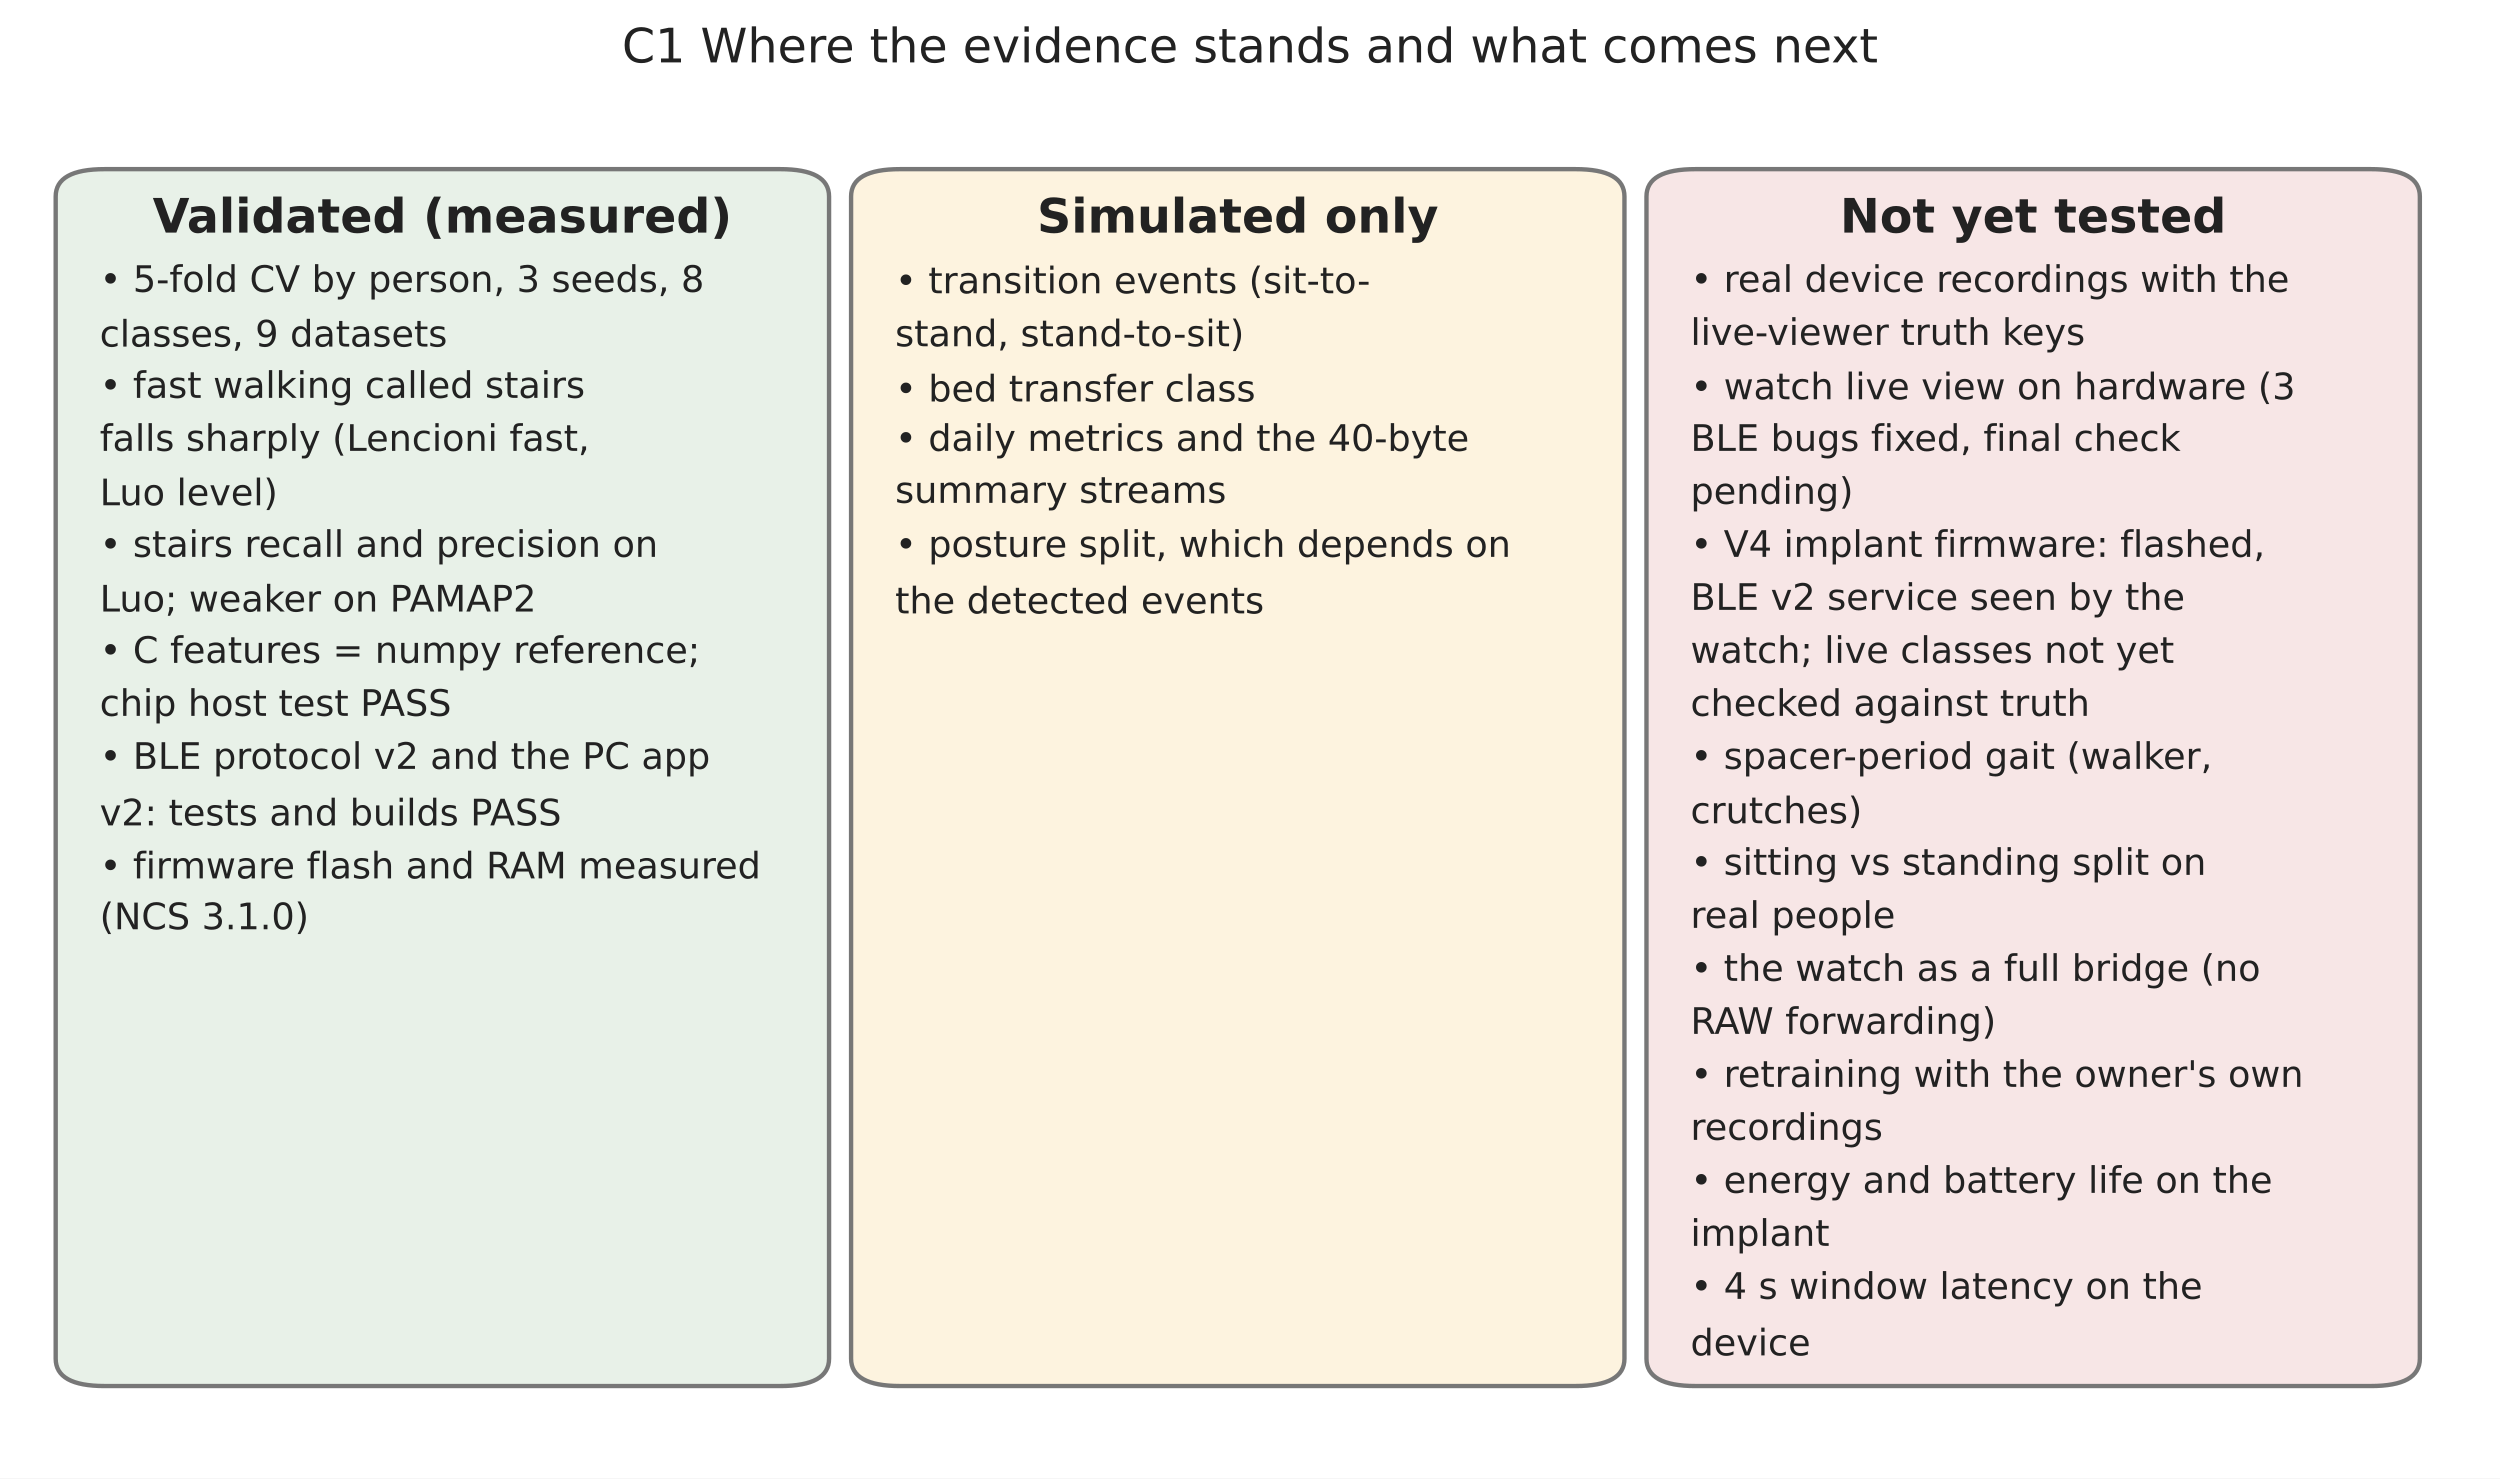
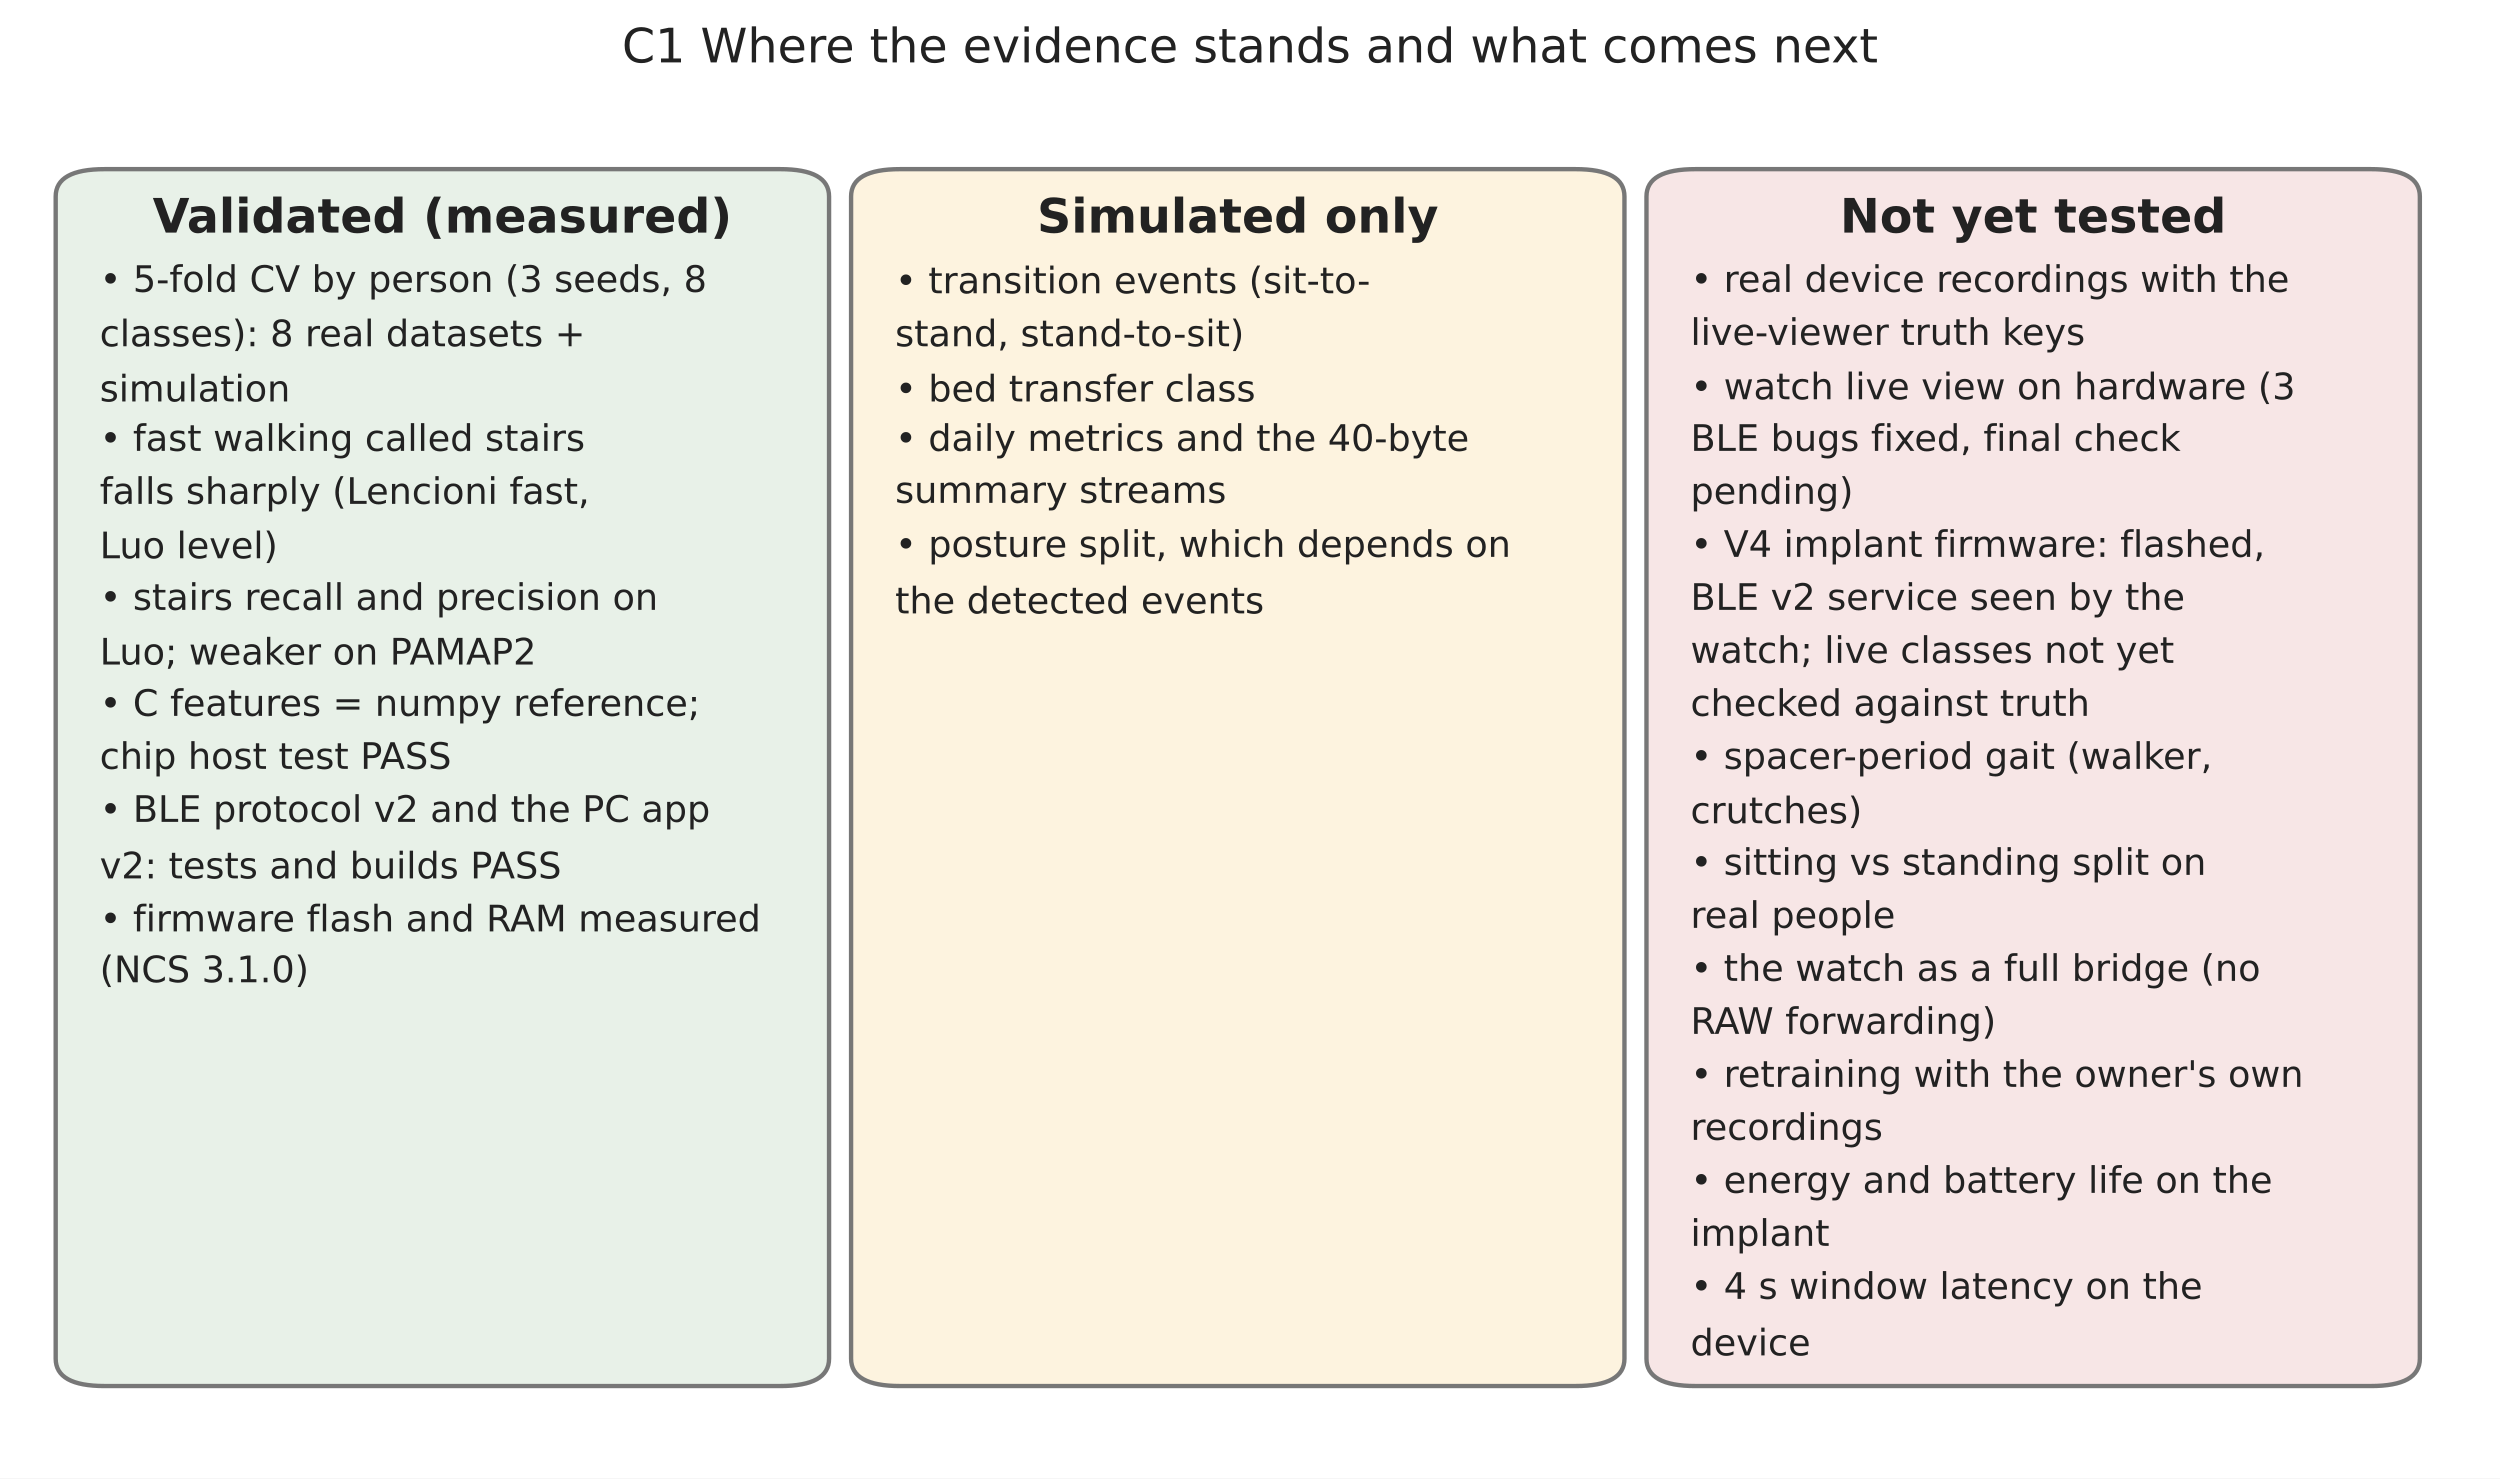
<svg xmlns="http://www.w3.org/2000/svg" width="684pt" height="404.498pt" viewBox="0 0 684 404.498" version="1.1">
  <defs>
    <style type="text/css">*{stroke-linejoin: round; stroke-linecap: butt}</style>
  </defs>
  <g id="figure_1">
    <g id="patch_1">
      <path d="M 0 404.498  L 684 404.498  L 684 0  L 0 0  z " style="fill: #ffffff" />
    </g>
    <g id="axes_1">
      <g id="patch_2">
-         <path d="M 28.627 379.22  L 213.437 379.22  Q 226.829 379.22 226.829 371.736  L 226.829 53.764  Q 226.829 46.28 213.437 46.28  L 28.627 46.28  Q 15.235 46.28 15.235 53.764  L 15.235 371.736  Q 15.235 379.22 28.627 379.22  z " clip-path="url(#pc975910997)" style="fill: #e8f1e8; stroke: #777777; stroke-width: 1.2; stroke-linejoin: miter" />
+         <path d="M 28.627 379.22  L 213.437 379.22  Q 226.829 379.22 226.829 371.736  L 226.829 53.764  Q 226.829 46.28 213.437 46.28  L 28.627 46.28  Q 15.235 46.28 15.235 53.764  L 15.235 371.736  Q 15.235 379.22 28.627 379.22  z " clip-path="url(#pe9a1d30397)" style="fill: #e8f1e8; stroke: #777777; stroke-width: 1.2; stroke-linejoin: miter" />
      </g>
      <g id="patch_3">
-         <path d="M 246.247 379.22  L 431.057 379.22  Q 444.449 379.22 444.449 371.736  L 444.449 53.764  Q 444.449 46.28 431.057 46.28  L 246.247 46.28  Q 232.855 46.28 232.855 53.764  L 232.855 371.736  Q 232.855 379.22 246.247 379.22  z " clip-path="url(#pc975910997)" style="fill: #fdf3df; stroke: #777777; stroke-width: 1.2; stroke-linejoin: miter" />
+         <path d="M 246.247 379.22  L 431.057 379.22  Q 444.449 379.22 444.449 371.736  L 444.449 53.764  Q 444.449 46.28 431.057 46.28  L 246.247 46.28  Q 232.855 46.28 232.855 53.764  L 232.855 371.736  Q 232.855 379.22 246.247 379.22  z " clip-path="url(#pe9a1d30397)" style="fill: #fdf3df; stroke: #777777; stroke-width: 1.2; stroke-linejoin: miter" />
      </g>
      <g id="patch_4">
-         <path d="M 463.867 379.22  L 648.677 379.22  Q 662.069 379.22 662.069 371.736  L 662.069 53.764  Q 662.069 46.28 648.677 46.28  L 463.867 46.28  Q 450.475 46.28 450.475 53.764  L 450.475 371.736  Q 450.475 379.22 463.867 379.22  z " clip-path="url(#pc975910997)" style="fill: #f7e6e6; stroke: #777777; stroke-width: 1.2; stroke-linejoin: miter" />
+         <path d="M 463.867 379.22  L 648.677 379.22  Q 662.069 379.22 662.069 371.736  L 662.069 53.764  Q 662.069 46.28 648.677 46.28  L 463.867 46.28  Q 450.475 46.28 450.475 53.764  L 450.475 371.736  Q 450.475 379.22 463.867 379.22  z " clip-path="url(#pe9a1d30397)" style="fill: #f7e6e6; stroke: #777777; stroke-width: 1.2; stroke-linejoin: miter" />
      </g>
      <g id="text_1">
        <text style="font-weight: 700; font-size: 13px; font-family: 'DejaVu Sans', 'Bitstream Vera Sans', 'Computer Modern Sans Serif', 'Lucida Grande', 'Verdana', 'Geneva', 'Lucid', 'Arial', 'Helvetica', 'Avant Garde', sans-serif; text-anchor: middle; fill: #222222" x="121.032" y="63.642" transform="rotate(-0 121.032 63.64198)">Validated (measured)</text>
      </g>
      <g id="text_2">
-         <text style="font-size: 10px; font-family: 'DejaVu Sans', 'Bitstream Vera Sans', 'Computer Modern Sans Serif', 'Lucida Grande', 'Verdana', 'Geneva', 'Lucid', 'Arial', 'Helvetica', 'Avant Garde', sans-serif; fill: #222222" transform="translate(27.288 79.86484)">•  5-fold CV by person, 3 seeds, 8</text>
-         <text style="font-size: 10px; font-family: 'DejaVu Sans', 'Bitstream Vera Sans', 'Computer Modern Sans Serif', 'Lucida Grande', 'Verdana', 'Geneva', 'Lucid', 'Arial', 'Helvetica', 'Avant Garde', sans-serif; fill: #222222" transform="translate(27.288 94.82344)">   classes, 9 datasets</text>
-         <text style="font-size: 10px; font-family: 'DejaVu Sans', 'Bitstream Vera Sans', 'Computer Modern Sans Serif', 'Lucida Grande', 'Verdana', 'Geneva', 'Lucid', 'Arial', 'Helvetica', 'Avant Garde', sans-serif; fill: #222222" transform="translate(27.288 108.8648)">•  fast walking called stairs</text>
-         <text style="font-size: 10px; font-family: 'DejaVu Sans', 'Bitstream Vera Sans', 'Computer Modern Sans Serif', 'Lucida Grande', 'Verdana', 'Geneva', 'Lucid', 'Arial', 'Helvetica', 'Avant Garde', sans-serif; fill: #222222" transform="translate(27.288 123.3648)">   falls sharply (Lencioni fast,</text>
-         <text style="font-size: 10px; font-family: 'DejaVu Sans', 'Bitstream Vera Sans', 'Computer Modern Sans Serif', 'Lucida Grande', 'Verdana', 'Geneva', 'Lucid', 'Arial', 'Helvetica', 'Avant Garde', sans-serif; fill: #222222" transform="translate(27.288 138.2453)">   Luo level)</text>
-         <text style="font-size: 10px; font-family: 'DejaVu Sans', 'Bitstream Vera Sans', 'Computer Modern Sans Serif', 'Lucida Grande', 'Verdana', 'Geneva', 'Lucid', 'Arial', 'Helvetica', 'Avant Garde', sans-serif; fill: #222222" transform="translate(27.288 152.3648)">•  stairs recall and precision on</text>
-         <text style="font-size: 10px; font-family: 'DejaVu Sans', 'Bitstream Vera Sans', 'Computer Modern Sans Serif', 'Lucida Grande', 'Verdana', 'Geneva', 'Lucid', 'Arial', 'Helvetica', 'Avant Garde', sans-serif; fill: #222222" transform="translate(27.288 167.3234)">   Luo; weaker on PAMAP2</text>
-         <text style="font-size: 10px; font-family: 'DejaVu Sans', 'Bitstream Vera Sans', 'Computer Modern Sans Serif', 'Lucida Grande', 'Verdana', 'Geneva', 'Lucid', 'Arial', 'Helvetica', 'Avant Garde', sans-serif; fill: #222222" transform="translate(27.288 181.3648)">•  C features = numpy reference;</text>
-         <text style="font-size: 10px; font-family: 'DejaVu Sans', 'Bitstream Vera Sans', 'Computer Modern Sans Serif', 'Lucida Grande', 'Verdana', 'Geneva', 'Lucid', 'Arial', 'Helvetica', 'Avant Garde', sans-serif; fill: #222222" transform="translate(27.288 195.8648)">   chip host test PASS</text>
-         <text style="font-size: 10px; font-family: 'DejaVu Sans', 'Bitstream Vera Sans', 'Computer Modern Sans Serif', 'Lucida Grande', 'Verdana', 'Geneva', 'Lucid', 'Arial', 'Helvetica', 'Avant Garde', sans-serif; fill: #222222" transform="translate(27.288 210.3648)">•  BLE protocol v2 and the PC app</text>
-         <text style="font-size: 10px; font-family: 'DejaVu Sans', 'Bitstream Vera Sans', 'Computer Modern Sans Serif', 'Lucida Grande', 'Verdana', 'Geneva', 'Lucid', 'Arial', 'Helvetica', 'Avant Garde', sans-serif; fill: #222222" transform="translate(27.288 225.8336)">   v2: tests and builds PASS</text>
-         <text style="font-size: 10px; font-family: 'DejaVu Sans', 'Bitstream Vera Sans', 'Computer Modern Sans Serif', 'Lucida Grande', 'Verdana', 'Geneva', 'Lucid', 'Arial', 'Helvetica', 'Avant Garde', sans-serif; fill: #222222" transform="translate(27.288 240.3336)">•  firmware flash and RAM measured</text>
-         <text style="font-size: 10px; font-family: 'DejaVu Sans', 'Bitstream Vera Sans', 'Computer Modern Sans Serif', 'Lucida Grande', 'Verdana', 'Geneva', 'Lucid', 'Arial', 'Helvetica', 'Avant Garde', sans-serif; fill: #222222" transform="translate(27.288 254.2398)">   (NCS 3.1.0)</text>
+         <text style="font-size: 10px; font-family: 'DejaVu Sans', 'Bitstream Vera Sans', 'Computer Modern Sans Serif', 'Lucida Grande', 'Verdana', 'Geneva', 'Lucid', 'Arial', 'Helvetica', 'Avant Garde', sans-serif; fill: #222222" transform="translate(27.288 79.86484)">•  5-fold CV by person (3 seeds, 8</text>
+         <text style="font-size: 10px; font-family: 'DejaVu Sans', 'Bitstream Vera Sans', 'Computer Modern Sans Serif', 'Lucida Grande', 'Verdana', 'Geneva', 'Lucid', 'Arial', 'Helvetica', 'Avant Garde', sans-serif; fill: #222222" transform="translate(27.288 94.74531)">   classes): 8 real datasets +</text>
+         <text style="font-size: 10px; font-family: 'DejaVu Sans', 'Bitstream Vera Sans', 'Computer Modern Sans Serif', 'Lucida Grande', 'Verdana', 'Geneva', 'Lucid', 'Arial', 'Helvetica', 'Avant Garde', sans-serif; fill: #222222" transform="translate(27.288 109.8336)">   simulation</text>
+         <text style="font-size: 10px; font-family: 'DejaVu Sans', 'Bitstream Vera Sans', 'Computer Modern Sans Serif', 'Lucida Grande', 'Verdana', 'Geneva', 'Lucid', 'Arial', 'Helvetica', 'Avant Garde', sans-serif; fill: #222222" transform="translate(27.288 123.3648)">•  fast walking called stairs</text>
+         <text style="font-size: 10px; font-family: 'DejaVu Sans', 'Bitstream Vera Sans', 'Computer Modern Sans Serif', 'Lucida Grande', 'Verdana', 'Geneva', 'Lucid', 'Arial', 'Helvetica', 'Avant Garde', sans-serif; fill: #222222" transform="translate(27.288 137.8648)">   falls sharply (Lencioni fast,</text>
+         <text style="font-size: 10px; font-family: 'DejaVu Sans', 'Bitstream Vera Sans', 'Computer Modern Sans Serif', 'Lucida Grande', 'Verdana', 'Geneva', 'Lucid', 'Arial', 'Helvetica', 'Avant Garde', sans-serif; fill: #222222" transform="translate(27.288 152.7453)">   Luo level)</text>
+         <text style="font-size: 10px; font-family: 'DejaVu Sans', 'Bitstream Vera Sans', 'Computer Modern Sans Serif', 'Lucida Grande', 'Verdana', 'Geneva', 'Lucid', 'Arial', 'Helvetica', 'Avant Garde', sans-serif; fill: #222222" transform="translate(27.288 166.8648)">•  stairs recall and precision on</text>
+         <text style="font-size: 10px; font-family: 'DejaVu Sans', 'Bitstream Vera Sans', 'Computer Modern Sans Serif', 'Lucida Grande', 'Verdana', 'Geneva', 'Lucid', 'Arial', 'Helvetica', 'Avant Garde', sans-serif; fill: #222222" transform="translate(27.288 181.8234)">   Luo; weaker on PAMAP2</text>
+         <text style="font-size: 10px; font-family: 'DejaVu Sans', 'Bitstream Vera Sans', 'Computer Modern Sans Serif', 'Lucida Grande', 'Verdana', 'Geneva', 'Lucid', 'Arial', 'Helvetica', 'Avant Garde', sans-serif; fill: #222222" transform="translate(27.288 195.8648)">•  C features = numpy reference;</text>
+         <text style="font-size: 10px; font-family: 'DejaVu Sans', 'Bitstream Vera Sans', 'Computer Modern Sans Serif', 'Lucida Grande', 'Verdana', 'Geneva', 'Lucid', 'Arial', 'Helvetica', 'Avant Garde', sans-serif; fill: #222222" transform="translate(27.288 210.3648)">   chip host test PASS</text>
+         <text style="font-size: 10px; font-family: 'DejaVu Sans', 'Bitstream Vera Sans', 'Computer Modern Sans Serif', 'Lucida Grande', 'Verdana', 'Geneva', 'Lucid', 'Arial', 'Helvetica', 'Avant Garde', sans-serif; fill: #222222" transform="translate(27.288 224.8648)">•  BLE protocol v2 and the PC app</text>
+         <text style="font-size: 10px; font-family: 'DejaVu Sans', 'Bitstream Vera Sans', 'Computer Modern Sans Serif', 'Lucida Grande', 'Verdana', 'Geneva', 'Lucid', 'Arial', 'Helvetica', 'Avant Garde', sans-serif; fill: #222222" transform="translate(27.288 240.3336)">   v2: tests and builds PASS</text>
+         <text style="font-size: 10px; font-family: 'DejaVu Sans', 'Bitstream Vera Sans', 'Computer Modern Sans Serif', 'Lucida Grande', 'Verdana', 'Geneva', 'Lucid', 'Arial', 'Helvetica', 'Avant Garde', sans-serif; fill: #222222" transform="translate(27.288 254.8336)">•  firmware flash and RAM measured</text>
+         <text style="font-size: 10px; font-family: 'DejaVu Sans', 'Bitstream Vera Sans', 'Computer Modern Sans Serif', 'Lucida Grande', 'Verdana', 'Geneva', 'Lucid', 'Arial', 'Helvetica', 'Avant Garde', sans-serif; fill: #222222" transform="translate(27.288 268.7398)">   (NCS 3.1.0)</text>
      </g>
      <g id="text_3">
        <text style="font-weight: 700; font-size: 13px; font-family: 'DejaVu Sans', 'Bitstream Vera Sans', 'Computer Modern Sans Serif', 'Lucida Grande', 'Verdana', 'Geneva', 'Lucid', 'Arial', 'Helvetica', 'Avant Garde', sans-serif; text-anchor: middle; fill: #222222" x="338.652" y="63.642" transform="rotate(-0 338.652 63.64198)">Simulated only</text>
      </g>
      <g id="text_4">
        <text style="font-size: 10px; font-family: 'DejaVu Sans', 'Bitstream Vera Sans', 'Computer Modern Sans Serif', 'Lucida Grande', 'Verdana', 'Geneva', 'Lucid', 'Arial', 'Helvetica', 'Avant Garde', sans-serif; fill: #222222" transform="translate(244.908 80.24531)">•  transition events (sit-to-</text>
        <text style="font-size: 10px; font-family: 'DejaVu Sans', 'Bitstream Vera Sans', 'Computer Modern Sans Serif', 'Lucida Grande', 'Verdana', 'Geneva', 'Lucid', 'Arial', 'Helvetica', 'Avant Garde', sans-serif; fill: #222222" transform="translate(244.908 94.74531)">   stand, stand-to-sit)</text>
        <text style="font-size: 10px; font-family: 'DejaVu Sans', 'Bitstream Vera Sans', 'Computer Modern Sans Serif', 'Lucida Grande', 'Verdana', 'Geneva', 'Lucid', 'Arial', 'Helvetica', 'Avant Garde', sans-serif; fill: #222222" transform="translate(244.908 109.8336)">•  bed transfer class</text>
        <text style="font-size: 10px; font-family: 'DejaVu Sans', 'Bitstream Vera Sans', 'Computer Modern Sans Serif', 'Lucida Grande', 'Verdana', 'Geneva', 'Lucid', 'Arial', 'Helvetica', 'Avant Garde', sans-serif; fill: #222222" transform="translate(244.908 123.3648)">•  daily metrics and the 40-byte</text>
        <text style="font-size: 10px; font-family: 'DejaVu Sans', 'Bitstream Vera Sans', 'Computer Modern Sans Serif', 'Lucida Grande', 'Verdana', 'Geneva', 'Lucid', 'Arial', 'Helvetica', 'Avant Garde', sans-serif; fill: #222222" transform="translate(244.908 137.5766)">   summary streams</text>
        <text style="font-size: 10px; font-family: 'DejaVu Sans', 'Bitstream Vera Sans', 'Computer Modern Sans Serif', 'Lucida Grande', 'Verdana', 'Geneva', 'Lucid', 'Arial', 'Helvetica', 'Avant Garde', sans-serif; fill: #222222" transform="translate(244.908 152.3648)">•  posture split, which depends on</text>
        <text style="font-size: 10px; font-family: 'DejaVu Sans', 'Bitstream Vera Sans', 'Computer Modern Sans Serif', 'Lucida Grande', 'Verdana', 'Geneva', 'Lucid', 'Arial', 'Helvetica', 'Avant Garde', sans-serif; fill: #222222" transform="translate(244.908 167.8336)">   the detected events</text>
      </g>
      <g id="text_5">
        <text style="font-weight: 700; font-size: 13px; font-family: 'DejaVu Sans', 'Bitstream Vera Sans', 'Computer Modern Sans Serif', 'Lucida Grande', 'Verdana', 'Geneva', 'Lucid', 'Arial', 'Helvetica', 'Avant Garde', sans-serif; text-anchor: middle; fill: #222222" x="556.272" y="63.642" transform="rotate(-0 556.272 63.64198)">Not yet tested</text>
      </g>
      <g id="text_6">
        <text style="font-size: 10px; font-family: 'DejaVu Sans', 'Bitstream Vera Sans', 'Computer Modern Sans Serif', 'Lucida Grande', 'Verdana', 'Geneva', 'Lucid', 'Arial', 'Helvetica', 'Avant Garde', sans-serif; fill: #222222" transform="translate(462.528 79.86484)">•  real device recordings with the</text>
        <text style="font-size: 10px; font-family: 'DejaVu Sans', 'Bitstream Vera Sans', 'Computer Modern Sans Serif', 'Lucida Grande', 'Verdana', 'Geneva', 'Lucid', 'Arial', 'Helvetica', 'Avant Garde', sans-serif; fill: #222222" transform="translate(462.528 94.36484)">   live-viewer truth keys</text>
        <text style="font-size: 10px; font-family: 'DejaVu Sans', 'Bitstream Vera Sans', 'Computer Modern Sans Serif', 'Lucida Grande', 'Verdana', 'Geneva', 'Lucid', 'Arial', 'Helvetica', 'Avant Garde', sans-serif; fill: #222222" transform="translate(462.528 109.2453)">•  watch live view on hardware (3</text>
        <text style="font-size: 10px; font-family: 'DejaVu Sans', 'Bitstream Vera Sans', 'Computer Modern Sans Serif', 'Lucida Grande', 'Verdana', 'Geneva', 'Lucid', 'Arial', 'Helvetica', 'Avant Garde', sans-serif; fill: #222222" transform="translate(462.528 123.3648)">   BLE bugs fixed, final check</text>
        <text style="font-size: 10px; font-family: 'DejaVu Sans', 'Bitstream Vera Sans', 'Computer Modern Sans Serif', 'Lucida Grande', 'Verdana', 'Geneva', 'Lucid', 'Arial', 'Helvetica', 'Avant Garde', sans-serif; fill: #222222" transform="translate(462.528 137.8648)">   pending)</text>
        <text style="font-size: 10px; font-family: 'DejaVu Sans', 'Bitstream Vera Sans', 'Computer Modern Sans Serif', 'Lucida Grande', 'Verdana', 'Geneva', 'Lucid', 'Arial', 'Helvetica', 'Avant Garde', sans-serif; fill: #222222" transform="translate(462.528 152.3648)">•  V4 implant firmware: flashed,</text>
        <text style="font-size: 10px; font-family: 'DejaVu Sans', 'Bitstream Vera Sans', 'Computer Modern Sans Serif', 'Lucida Grande', 'Verdana', 'Geneva', 'Lucid', 'Arial', 'Helvetica', 'Avant Garde', sans-serif; fill: #222222" transform="translate(462.528 166.8648)">   BLE v2 service seen by the</text>
        <text style="font-size: 10px; font-family: 'DejaVu Sans', 'Bitstream Vera Sans', 'Computer Modern Sans Serif', 'Lucida Grande', 'Verdana', 'Geneva', 'Lucid', 'Arial', 'Helvetica', 'Avant Garde', sans-serif; fill: #222222" transform="translate(462.528 181.3648)">   watch; live classes not yet</text>
        <text style="font-size: 10px; font-family: 'DejaVu Sans', 'Bitstream Vera Sans', 'Computer Modern Sans Serif', 'Lucida Grande', 'Verdana', 'Geneva', 'Lucid', 'Arial', 'Helvetica', 'Avant Garde', sans-serif; fill: #222222" transform="translate(462.528 195.8648)">   checked against truth</text>
        <text style="font-size: 10px; font-family: 'DejaVu Sans', 'Bitstream Vera Sans', 'Computer Modern Sans Serif', 'Lucida Grande', 'Verdana', 'Geneva', 'Lucid', 'Arial', 'Helvetica', 'Avant Garde', sans-serif; fill: #222222" transform="translate(462.528 210.3648)">•  spacer-period gait (walker,</text>
        <text style="font-size: 10px; font-family: 'DejaVu Sans', 'Bitstream Vera Sans', 'Computer Modern Sans Serif', 'Lucida Grande', 'Verdana', 'Geneva', 'Lucid', 'Arial', 'Helvetica', 'Avant Garde', sans-serif; fill: #222222" transform="translate(462.528 225.2453)">   crutches)</text>
        <text style="font-size: 10px; font-family: 'DejaVu Sans', 'Bitstream Vera Sans', 'Computer Modern Sans Serif', 'Lucida Grande', 'Verdana', 'Geneva', 'Lucid', 'Arial', 'Helvetica', 'Avant Garde', sans-serif; fill: #222222" transform="translate(462.528 239.3648)">•  sitting vs standing split on</text>
        <text style="font-size: 10px; font-family: 'DejaVu Sans', 'Bitstream Vera Sans', 'Computer Modern Sans Serif', 'Lucida Grande', 'Verdana', 'Geneva', 'Lucid', 'Arial', 'Helvetica', 'Avant Garde', sans-serif; fill: #222222" transform="translate(462.528 253.8648)">   real people</text>
        <text style="font-size: 10px; font-family: 'DejaVu Sans', 'Bitstream Vera Sans', 'Computer Modern Sans Serif', 'Lucida Grande', 'Verdana', 'Geneva', 'Lucid', 'Arial', 'Helvetica', 'Avant Garde', sans-serif; fill: #222222" transform="translate(462.528 268.3648)">•  the watch as a full bridge (no</text>
        <text style="font-size: 10px; font-family: 'DejaVu Sans', 'Bitstream Vera Sans', 'Computer Modern Sans Serif', 'Lucida Grande', 'Verdana', 'Geneva', 'Lucid', 'Arial', 'Helvetica', 'Avant Garde', sans-serif; fill: #222222" transform="translate(462.528 282.8648)">   RAW forwarding)</text>
        <text style="font-size: 10px; font-family: 'DejaVu Sans', 'Bitstream Vera Sans', 'Computer Modern Sans Serif', 'Lucida Grande', 'Verdana', 'Geneva', 'Lucid', 'Arial', 'Helvetica', 'Avant Garde', sans-serif; fill: #222222" transform="translate(462.528 297.3648)">•  retraining with the owner's own</text>
        <text style="font-size: 10px; font-family: 'DejaVu Sans', 'Bitstream Vera Sans', 'Computer Modern Sans Serif', 'Lucida Grande', 'Verdana', 'Geneva', 'Lucid', 'Arial', 'Helvetica', 'Avant Garde', sans-serif; fill: #222222" transform="translate(462.528 311.8648)">   recordings</text>
        <text style="font-size: 10px; font-family: 'DejaVu Sans', 'Bitstream Vera Sans', 'Computer Modern Sans Serif', 'Lucida Grande', 'Verdana', 'Geneva', 'Lucid', 'Arial', 'Helvetica', 'Avant Garde', sans-serif; fill: #222222" transform="translate(462.528 326.3648)">•  energy and battery life on the</text>
        <text style="font-size: 10px; font-family: 'DejaVu Sans', 'Bitstream Vera Sans', 'Computer Modern Sans Serif', 'Lucida Grande', 'Verdana', 'Geneva', 'Lucid', 'Arial', 'Helvetica', 'Avant Garde', sans-serif; fill: #222222" transform="translate(462.528 340.8648)">   implant</text>
        <text style="font-size: 10px; font-family: 'DejaVu Sans', 'Bitstream Vera Sans', 'Computer Modern Sans Serif', 'Lucida Grande', 'Verdana', 'Geneva', 'Lucid', 'Arial', 'Helvetica', 'Avant Garde', sans-serif; fill: #222222" transform="translate(462.528 355.3648)">•  4 s window latency on the</text>
        <text style="font-size: 10px; font-family: 'DejaVu Sans', 'Bitstream Vera Sans', 'Computer Modern Sans Serif', 'Lucida Grande', 'Verdana', 'Geneva', 'Lucid', 'Arial', 'Helvetica', 'Avant Garde', sans-serif; fill: #222222" transform="translate(462.528 370.8336)">   device</text>
      </g>
      <g id="text_7">
        <text style="font-size: 13px; font-family: 'DejaVu Sans', 'Bitstream Vera Sans', 'Computer Modern Sans Serif', 'Lucida Grande', 'Verdana', 'Geneva', 'Lucid', 'Arial', 'Helvetica', 'Avant Garde', sans-serif; text-anchor: middle; fill: #222222" x="342" y="17.078" transform="rotate(-0 342 17.07797)">C1  Where the evidence stands and what comes next</text>
      </g>
    </g>
  </g>
  <defs>
-     <clipPath id="pc975910997">
+     <clipPath id="pe9a1d30397">
      <rect x="7.2" y="23.078" width="669.6" height="374.22" />
    </clipPath>
  </defs>
</svg>
